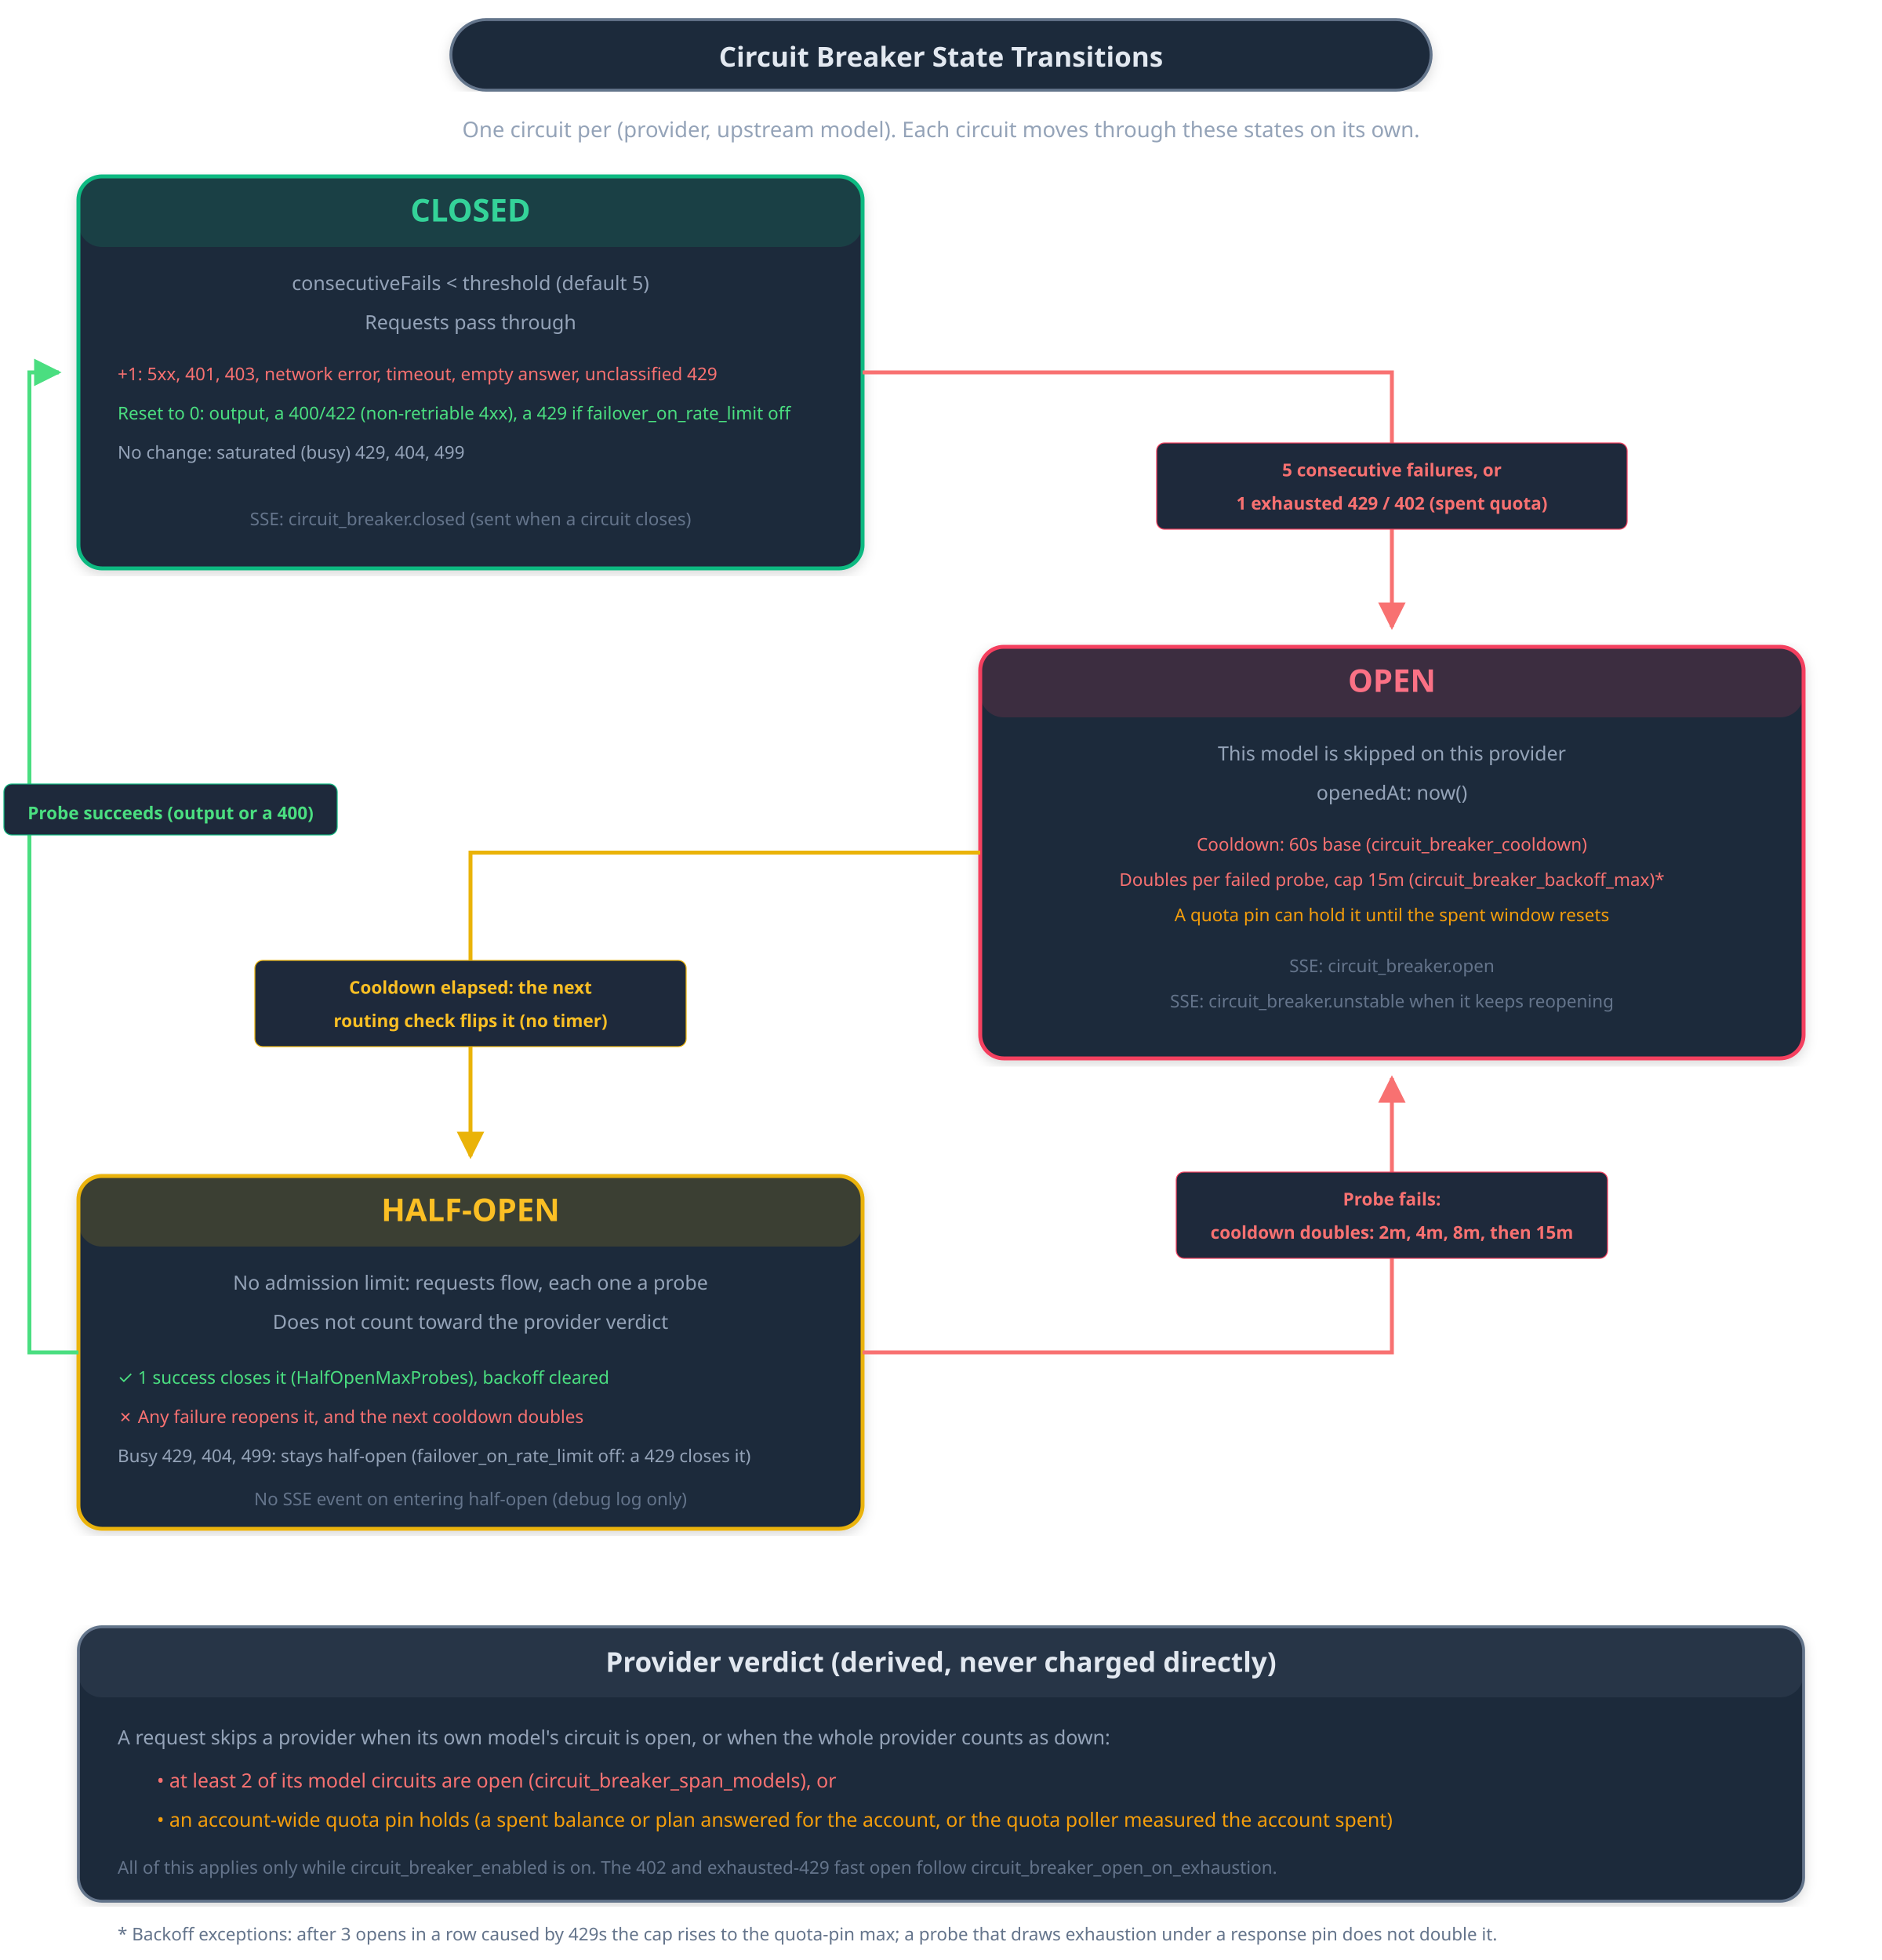
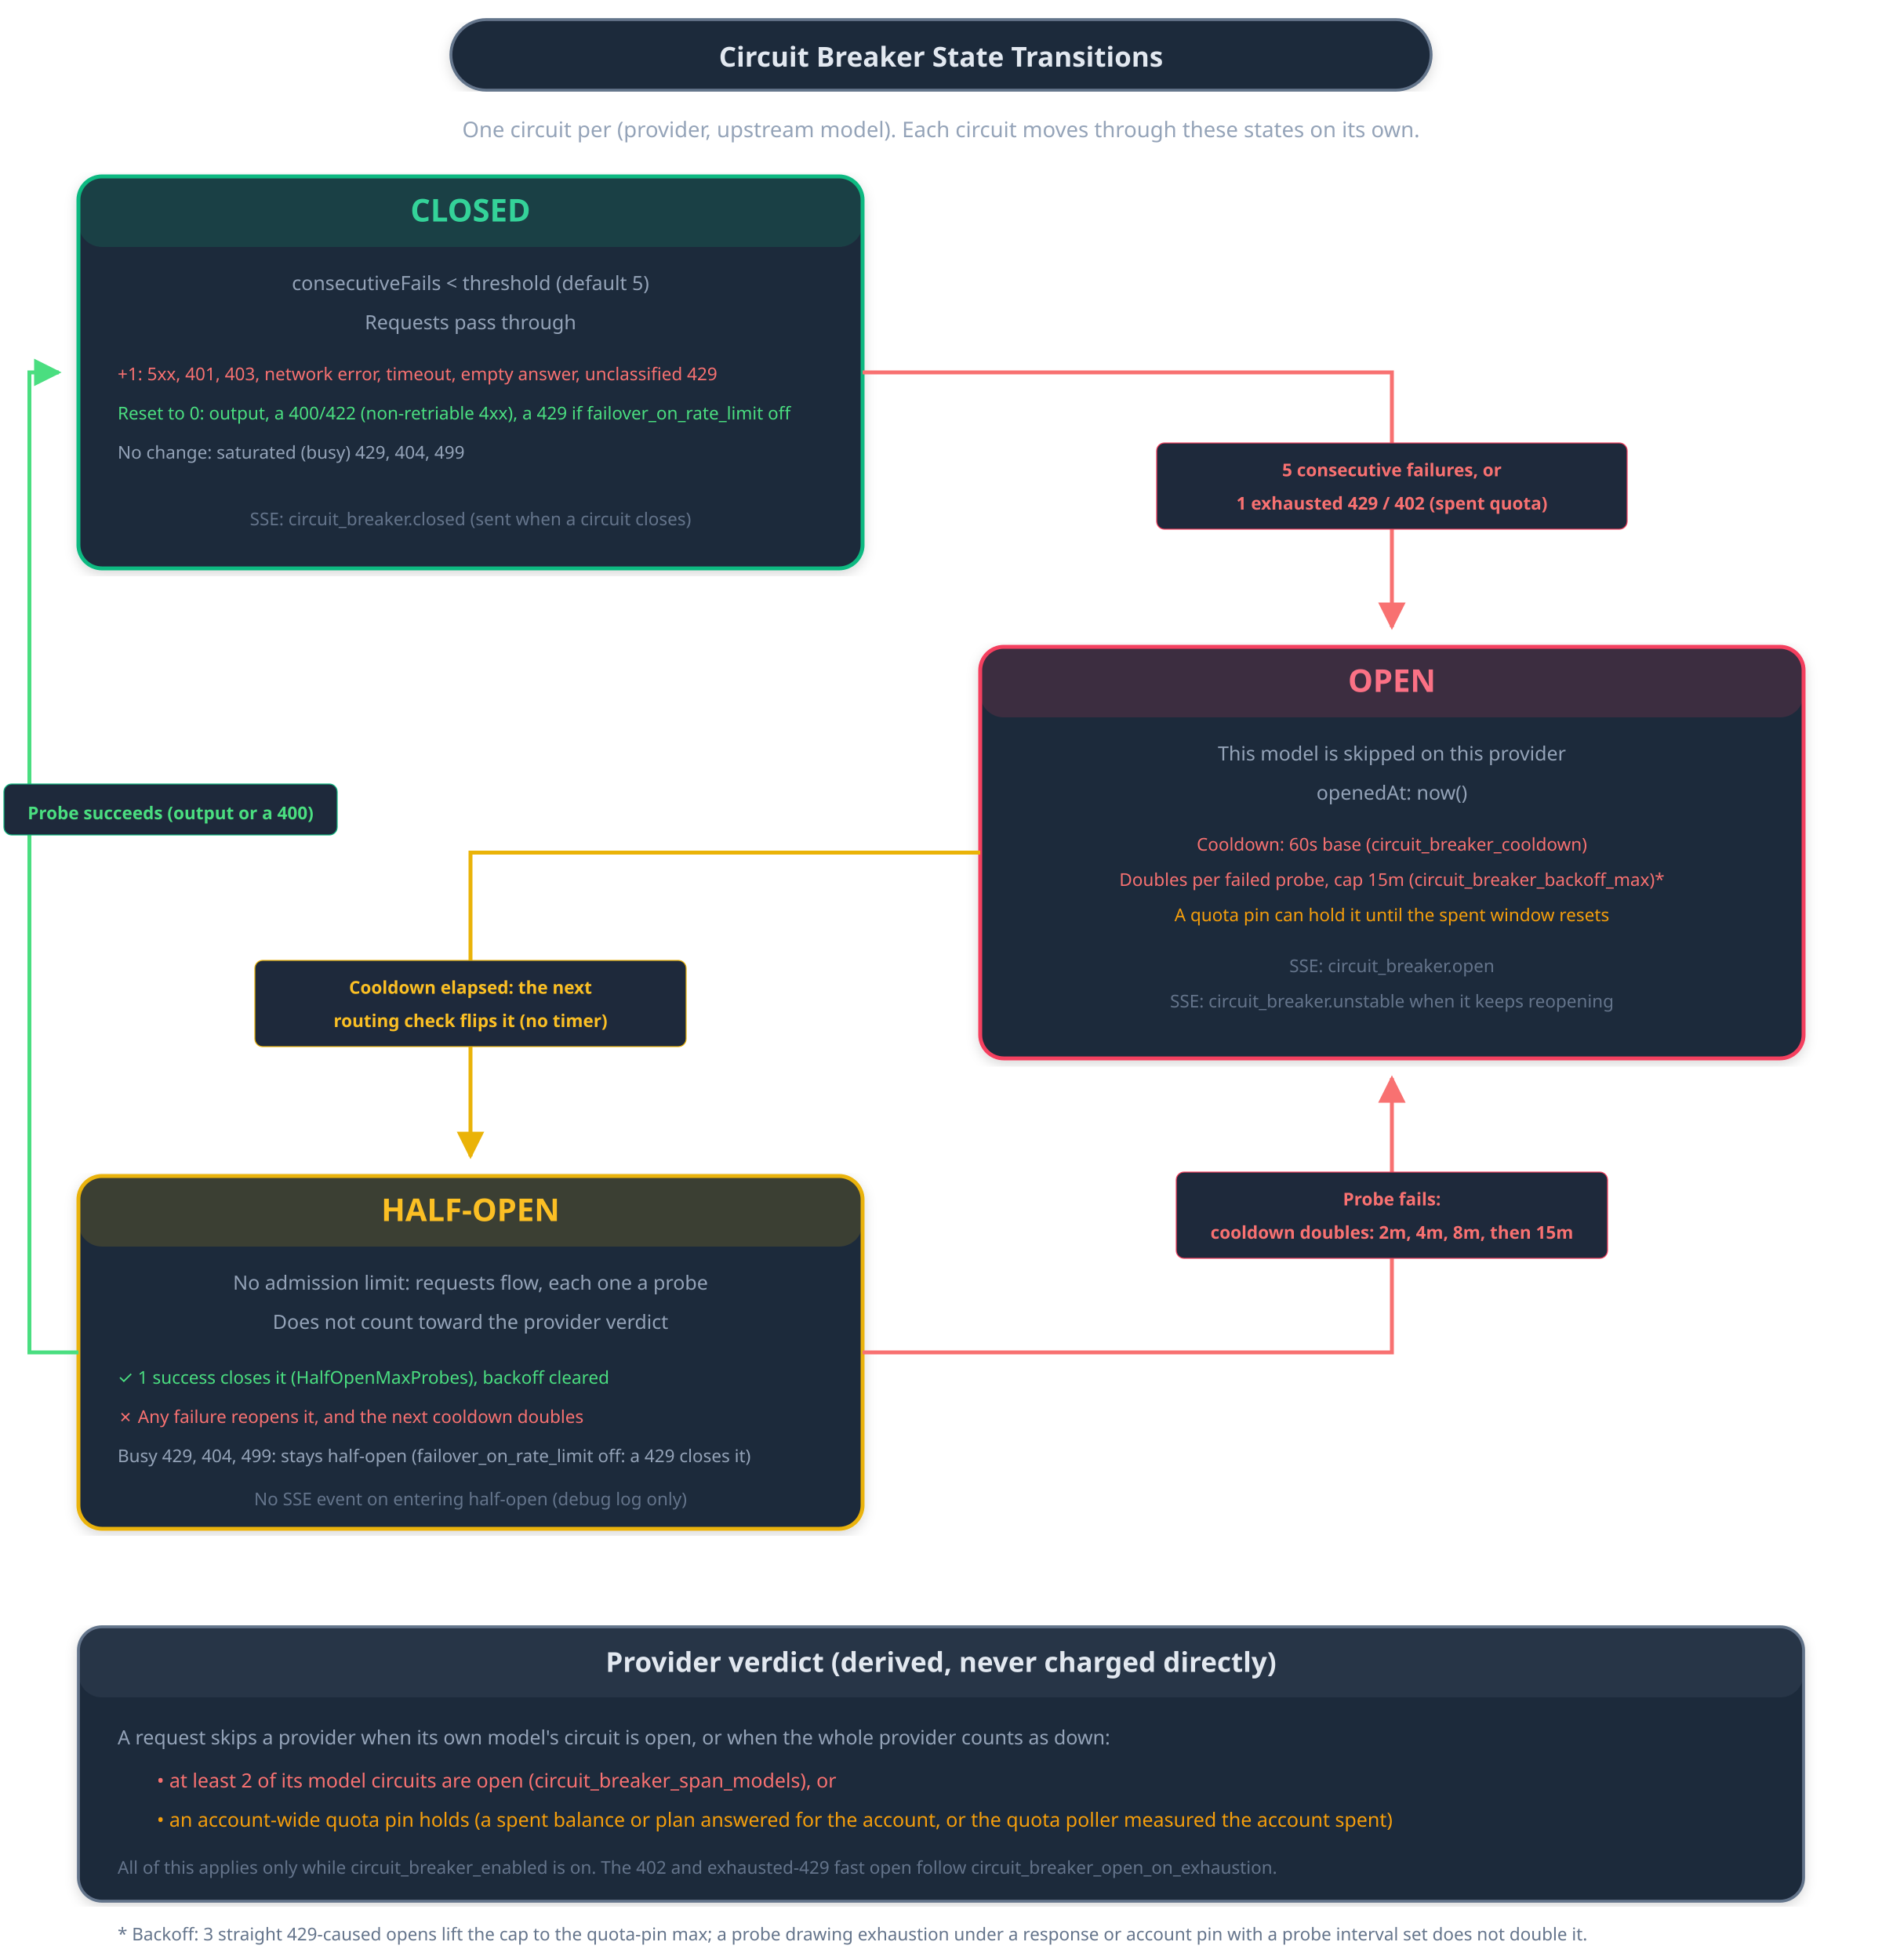
<svg xmlns="http://www.w3.org/2000/svg" viewBox="0 0 960 1000" font-family="'Segoe UI', system-ui, -apple-system, sans-serif">
  <defs>
    <marker id="arr" viewBox="0 0 10 10" refX="9" refY="5" markerWidth="7" markerHeight="7" orient="auto-start-reverse">
      <path d="M 0 0 L 10 5 L 0 10 z" fill="#94a3b8" />
    </marker>
    <marker id="arr-red" viewBox="0 0 10 10" refX="9" refY="5" markerWidth="7" markerHeight="7" orient="auto-start-reverse">
      <path d="M 0 0 L 10 5 L 0 10 z" fill="#f87171" />
    </marker>
    <marker id="arr-grn" viewBox="0 0 10 10" refX="9" refY="5" markerWidth="7" markerHeight="7" orient="auto-start-reverse">
      <path d="M 0 0 L 10 5 L 0 10 z" fill="#4ade80" />
    </marker>
    <marker id="arr-yel" viewBox="0 0 10 10" refX="9" refY="5" markerWidth="7" markerHeight="7" orient="auto-start-reverse">
      <path d="M 0 0 L 10 5 L 0 10 z" fill="#eab308" />
    </marker>
    <filter id="shadow" x="-2%" y="-2%" width="104%" height="104%">
      <feDropShadow dx="0" dy="2" stdDeviation="3" flood-opacity="0.15" />
    </filter>
  </defs>
  <rect x="230" y="10" width="500" height="36" rx="18" fill="#1e293b" stroke="#64748b" stroke-width="1.5" filter="url(#shadow)" />
  <text x="480" y="34" text-anchor="middle" fill="#e2e8f0" font-size="14" font-weight="700">Circuit Breaker State Transitions</text>
  <text x="480" y="70" text-anchor="middle" fill="#94a3b8" font-size="11">One circuit per (provider, upstream model). Each circuit moves through these states on its own.</text>
  <rect x="40" y="90" width="400" height="200" rx="12" fill="#1e293b" stroke="#10b981" stroke-width="2" filter="url(#shadow)" />
  <rect x="40" y="90" width="400" height="36" rx="12" fill="#10b981" opacity="0.15" />
  <text x="240" y="113" text-anchor="middle" fill="#34d399" font-size="16" font-weight="700">CLOSED</text>
  <text x="240" y="148" text-anchor="middle" fill="#94a3b8" font-size="10">consecutiveFails &lt; threshold (default 5)</text>
  <text x="240" y="168" text-anchor="middle" fill="#94a3b8" font-size="10">Requests pass through</text>
  <text x="60" y="194" fill="#f87171" font-size="9">+1: 5xx, 401, 403, network error, timeout, empty answer, unclassified 429</text>
  <text x="60" y="214" fill="#4ade80" font-size="9">Reset to 0: output, a 400/422 (non-retriable 4xx), a 429 if failover_on_rate_limit off</text>
  <text x="60" y="234" fill="#94a3b8" font-size="9">No change: saturated (busy) 429, 404, 499</text>
  <text x="240" y="268" text-anchor="middle" fill="#64748b" font-size="9">SSE: circuit_breaker.closed (sent when a circuit closes)</text>
  <rect x="500" y="330" width="420" height="210" rx="12" fill="#1e293b" stroke="#f43f5e" stroke-width="2" filter="url(#shadow)" />
  <rect x="500" y="330" width="420" height="36" rx="12" fill="#f43f5e" opacity="0.15" />
  <text x="710" y="353" text-anchor="middle" fill="#fb7185" font-size="16" font-weight="700">OPEN</text>
  <text x="710" y="388" text-anchor="middle" fill="#94a3b8" font-size="10">This model is skipped on this provider</text>
  <text x="710" y="408" text-anchor="middle" fill="#94a3b8" font-size="10">openedAt: now()</text>
  <text x="710" y="434" text-anchor="middle" fill="#f87171" font-size="9">Cooldown: 60s base (circuit_breaker_cooldown)</text>
  <text x="710" y="452" text-anchor="middle" fill="#f87171" font-size="9">Doubles per failed probe, cap 15m (circuit_breaker_backoff_max)*</text>
  <text x="710" y="470" text-anchor="middle" fill="#f59e0b" font-size="9">A quota pin can hold it until the spent window resets</text>
  <text x="710" y="496" text-anchor="middle" fill="#64748b" font-size="9">SSE: circuit_breaker.open</text>
  <text x="710" y="514" text-anchor="middle" fill="#64748b" font-size="9">SSE: circuit_breaker.unstable when it keeps reopening</text>
  <rect x="40" y="600" width="400" height="180" rx="12" fill="#1e293b" stroke="#eab308" stroke-width="2" filter="url(#shadow)" />
  <rect x="40" y="600" width="400" height="36" rx="12" fill="#eab308" opacity="0.15" />
  <text x="240" y="623" text-anchor="middle" fill="#fbbf24" font-size="16" font-weight="700">HALF-OPEN</text>
  <text x="240" y="658" text-anchor="middle" fill="#94a3b8" font-size="10">No admission limit: requests flow, each one a probe</text>
  <text x="240" y="678" text-anchor="middle" fill="#94a3b8" font-size="10">Does not count toward the provider verdict</text>
  <text x="60" y="706" fill="#4ade80" font-size="9">✓ 1 success closes it (HalfOpenMaxProbes), backoff cleared</text>
  <text x="60" y="726" fill="#f87171" font-size="9">✗ Any failure reopens it, and the next cooldown doubles</text>
  <text x="60" y="746" fill="#94a3b8" font-size="9">Busy 429, 404, 499: stays half-open (failover_on_rate_limit off: a 429 closes it)</text>
  <text x="240" y="768" text-anchor="middle" fill="#64748b" font-size="9">No SSE event on entering half-open (debug log only)</text>
  <path d="M 440 190 L 710 190 L 710 320" fill="none" stroke="#f87171" stroke-width="2" marker-end="url(#arr-red)" />
  <rect x="590" y="226" width="240" height="44" rx="4" fill="#1e293b" stroke="#f43f5e" stroke-width="0.5" />
  <text x="710" y="243" text-anchor="middle" fill="#f87171" font-size="9" font-weight="600">5 consecutive failures, or</text>
  <text x="710" y="260" text-anchor="middle" fill="#f87171" font-size="9" font-weight="600">1 exhausted 429 / 402 (spent quota)</text>
  <path d="M 500 435 L 240 435 L 240 590" fill="none" stroke="#eab308" stroke-width="2" marker-end="url(#arr-yel)" />
  <rect x="130" y="490" width="220" height="44" rx="4" fill="#1e293b" stroke="#eab308" stroke-width="0.5" />
  <text x="240" y="507" text-anchor="middle" fill="#fbbf24" font-size="9" font-weight="600">Cooldown elapsed: the next</text>
  <text x="240" y="524" text-anchor="middle" fill="#fbbf24" font-size="9" font-weight="600">routing check flips it (no timer)</text>
  <path d="M 40 690 L 15 690 L 15 190 L 30 190" fill="none" stroke="#4ade80" stroke-width="2" marker-end="url(#arr-grn)" />
  <rect x="2" y="400" width="170" height="26" rx="4" fill="#1e293b" stroke="#10b981" stroke-width="0.5" />
  <text x="87" y="418" text-anchor="middle" fill="#4ade80" font-size="9" font-weight="600">Probe succeeds (output or a 400)</text>
  <path d="M 440 690 L 710 690 L 710 550" fill="none" stroke="#f87171" stroke-width="2" marker-end="url(#arr-red)" />
  <rect x="600" y="598" width="220" height="44" rx="4" fill="#1e293b" stroke="#f43f5e" stroke-width="0.5" />
  <text x="710" y="615" text-anchor="middle" fill="#f87171" font-size="9" font-weight="600">Probe fails:</text>
  <text x="710" y="632" text-anchor="middle" fill="#f87171" font-size="9" font-weight="600">cooldown doubles: 2m, 4m, 8m, then 15m</text>
  <rect x="40" y="830" width="880" height="140" rx="12" fill="#1e293b" stroke="#64748b" stroke-width="1.5" filter="url(#shadow)" />
  <rect x="40" y="830" width="880" height="36" rx="12" fill="#64748b" opacity="0.15" />
  <text x="480" y="853" text-anchor="middle" fill="#e2e8f0" font-size="14" font-weight="700">Provider verdict (derived, never charged directly)</text>
  <text x="60" y="890" fill="#94a3b8" font-size="10">A request skips a provider when its own model's circuit is open, or when the whole provider counts as down:</text>
  <text x="80" y="912" fill="#f87171" font-size="10">• at least 2 of its model circuits are open (circuit_breaker_span_models), or</text>
  <text x="80" y="932" fill="#f59e0b" font-size="10">• an account-wide quota pin holds (a spent balance or plan answered for the account, or the quota poller measured the account spent)</text>
  <text x="60" y="956" fill="#64748b" font-size="9">All of this applies only while circuit_breaker_enabled is on. The 402 and exhausted-429 fast open follow circuit_breaker_open_on_exhaustion.</text>
-   <text x="60" y="990" fill="#64748b" font-size="9">* Backoff exceptions: after 3 opens in a row caused by 429s the cap rises to the quota-pin max; a probe that draws exhaustion under a response pin does not double it.</text>
+   <text x="60" y="990" fill="#64748b" font-size="9">* Backoff: 3 straight 429-caused opens lift the cap to the quota-pin max; a probe drawing exhaustion under a response or account pin with a probe interval set does not double it.</text>
</svg>
